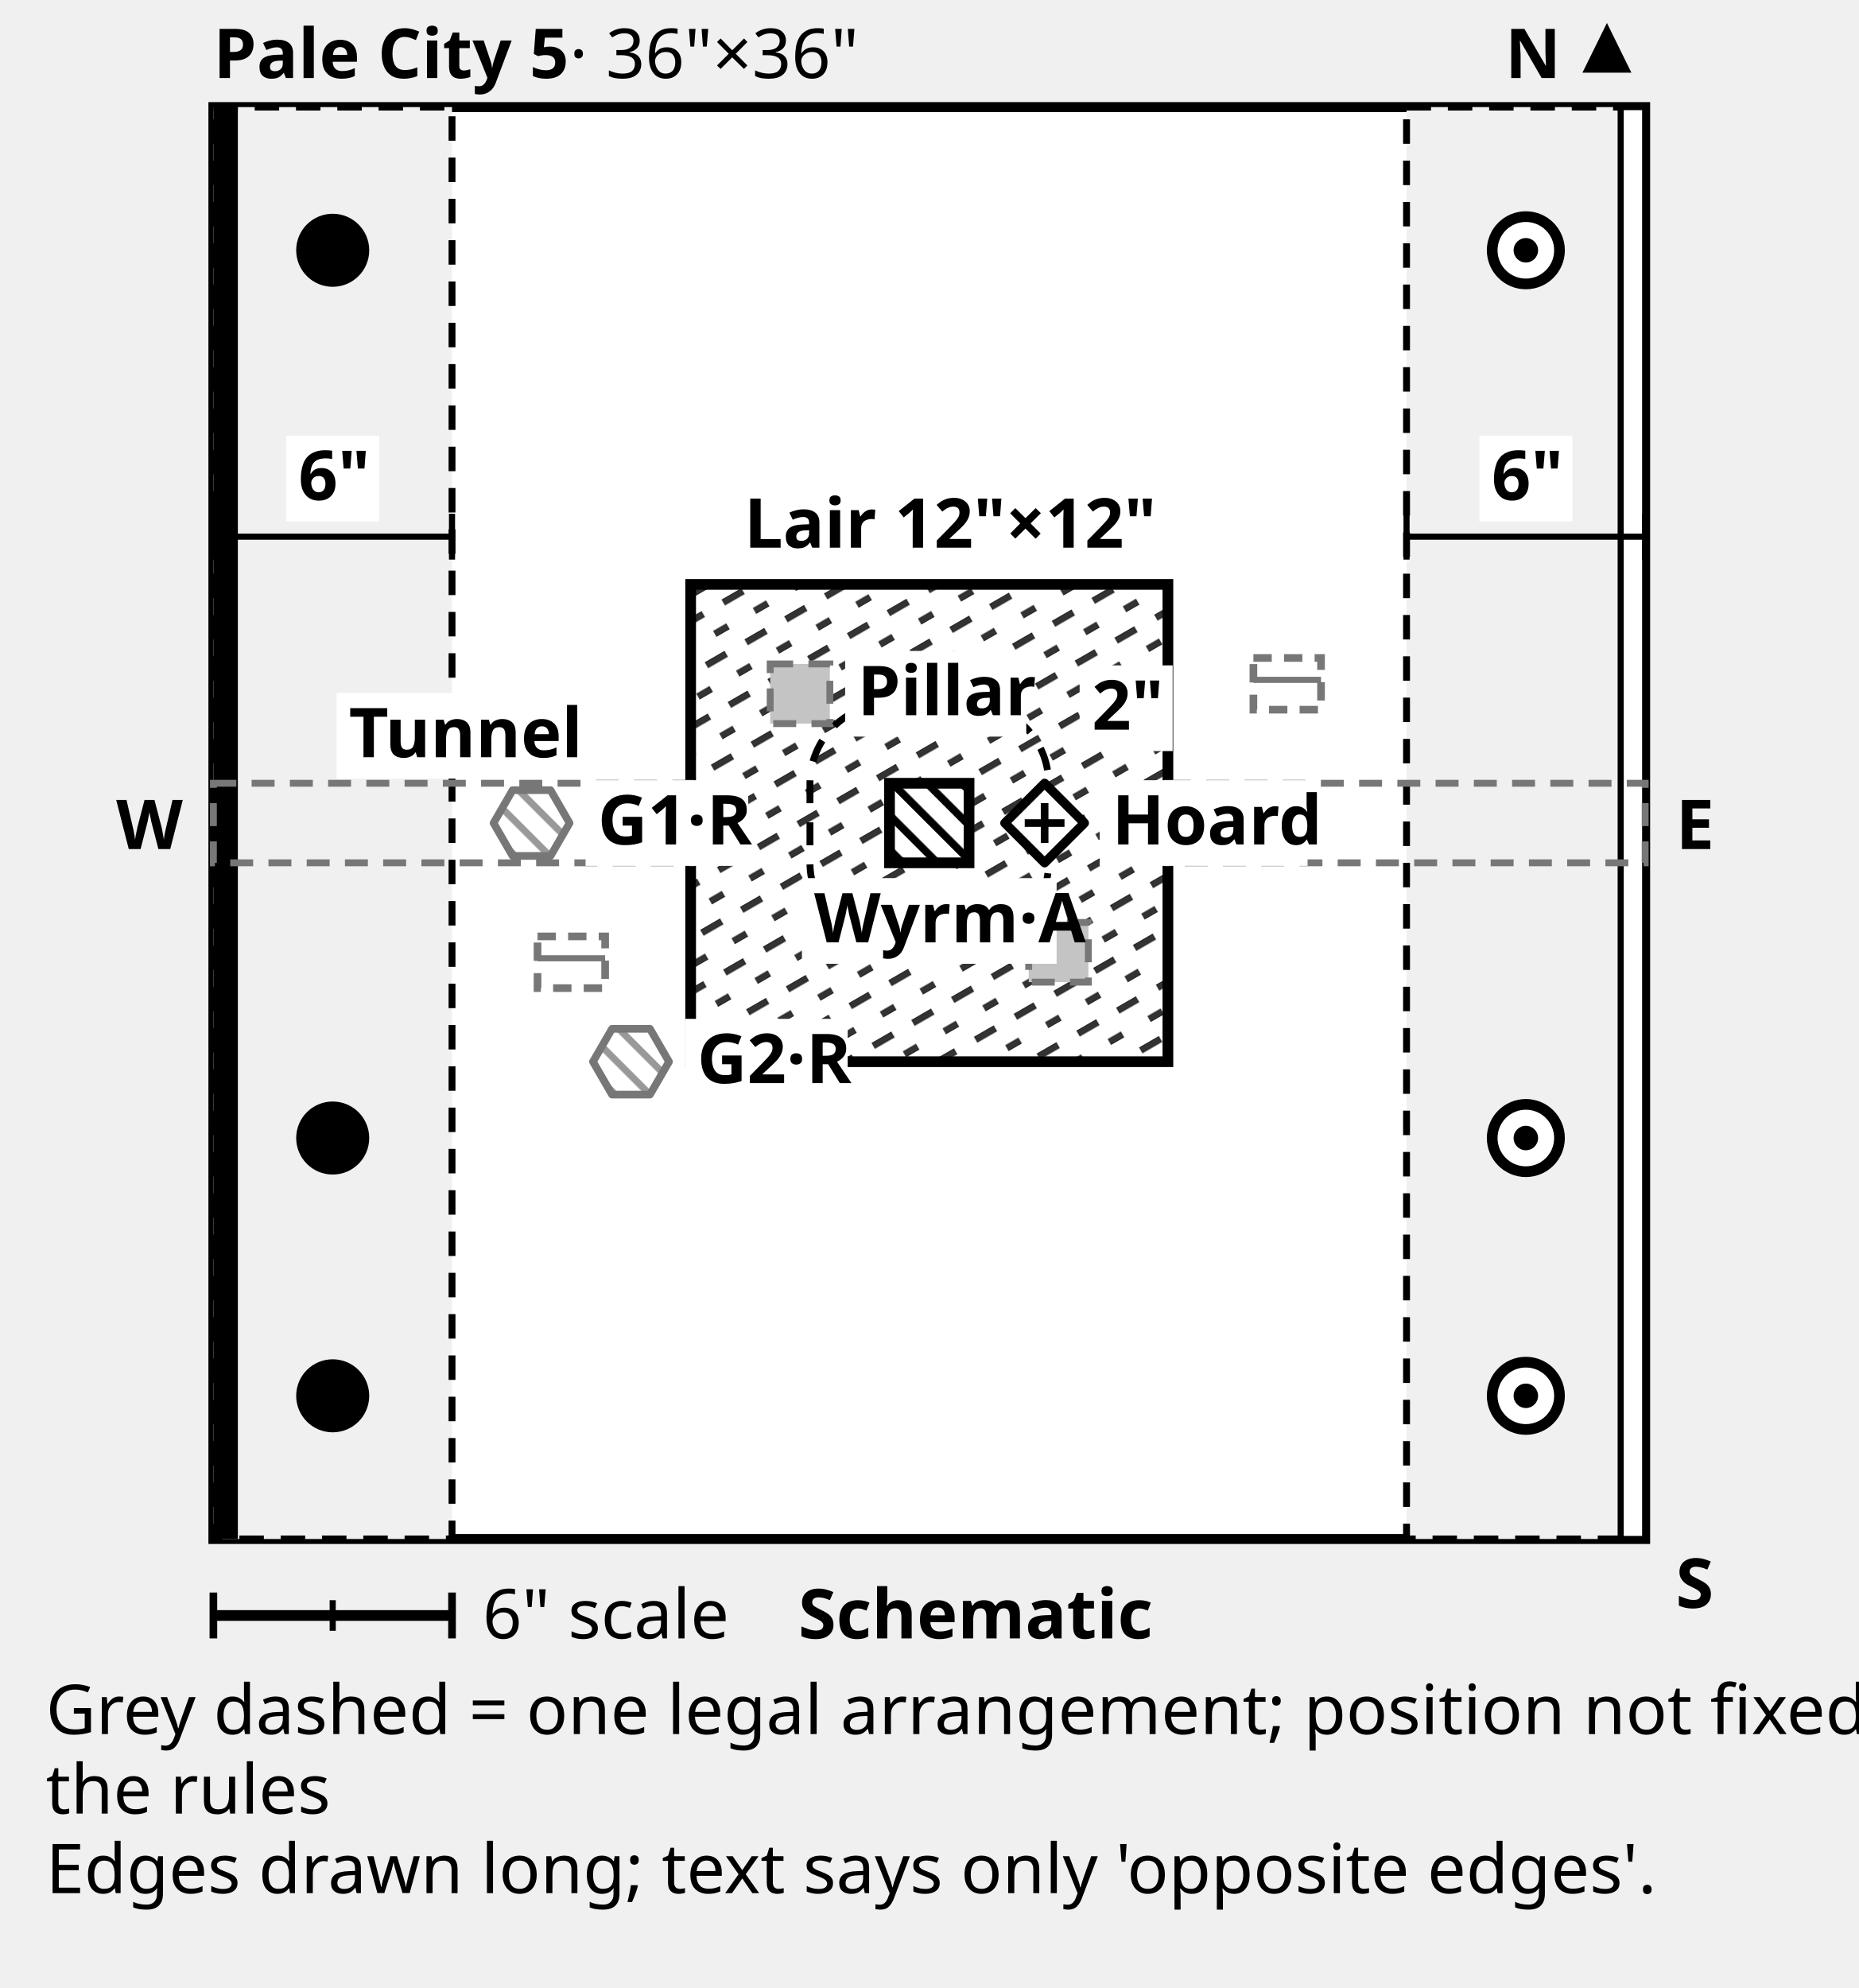
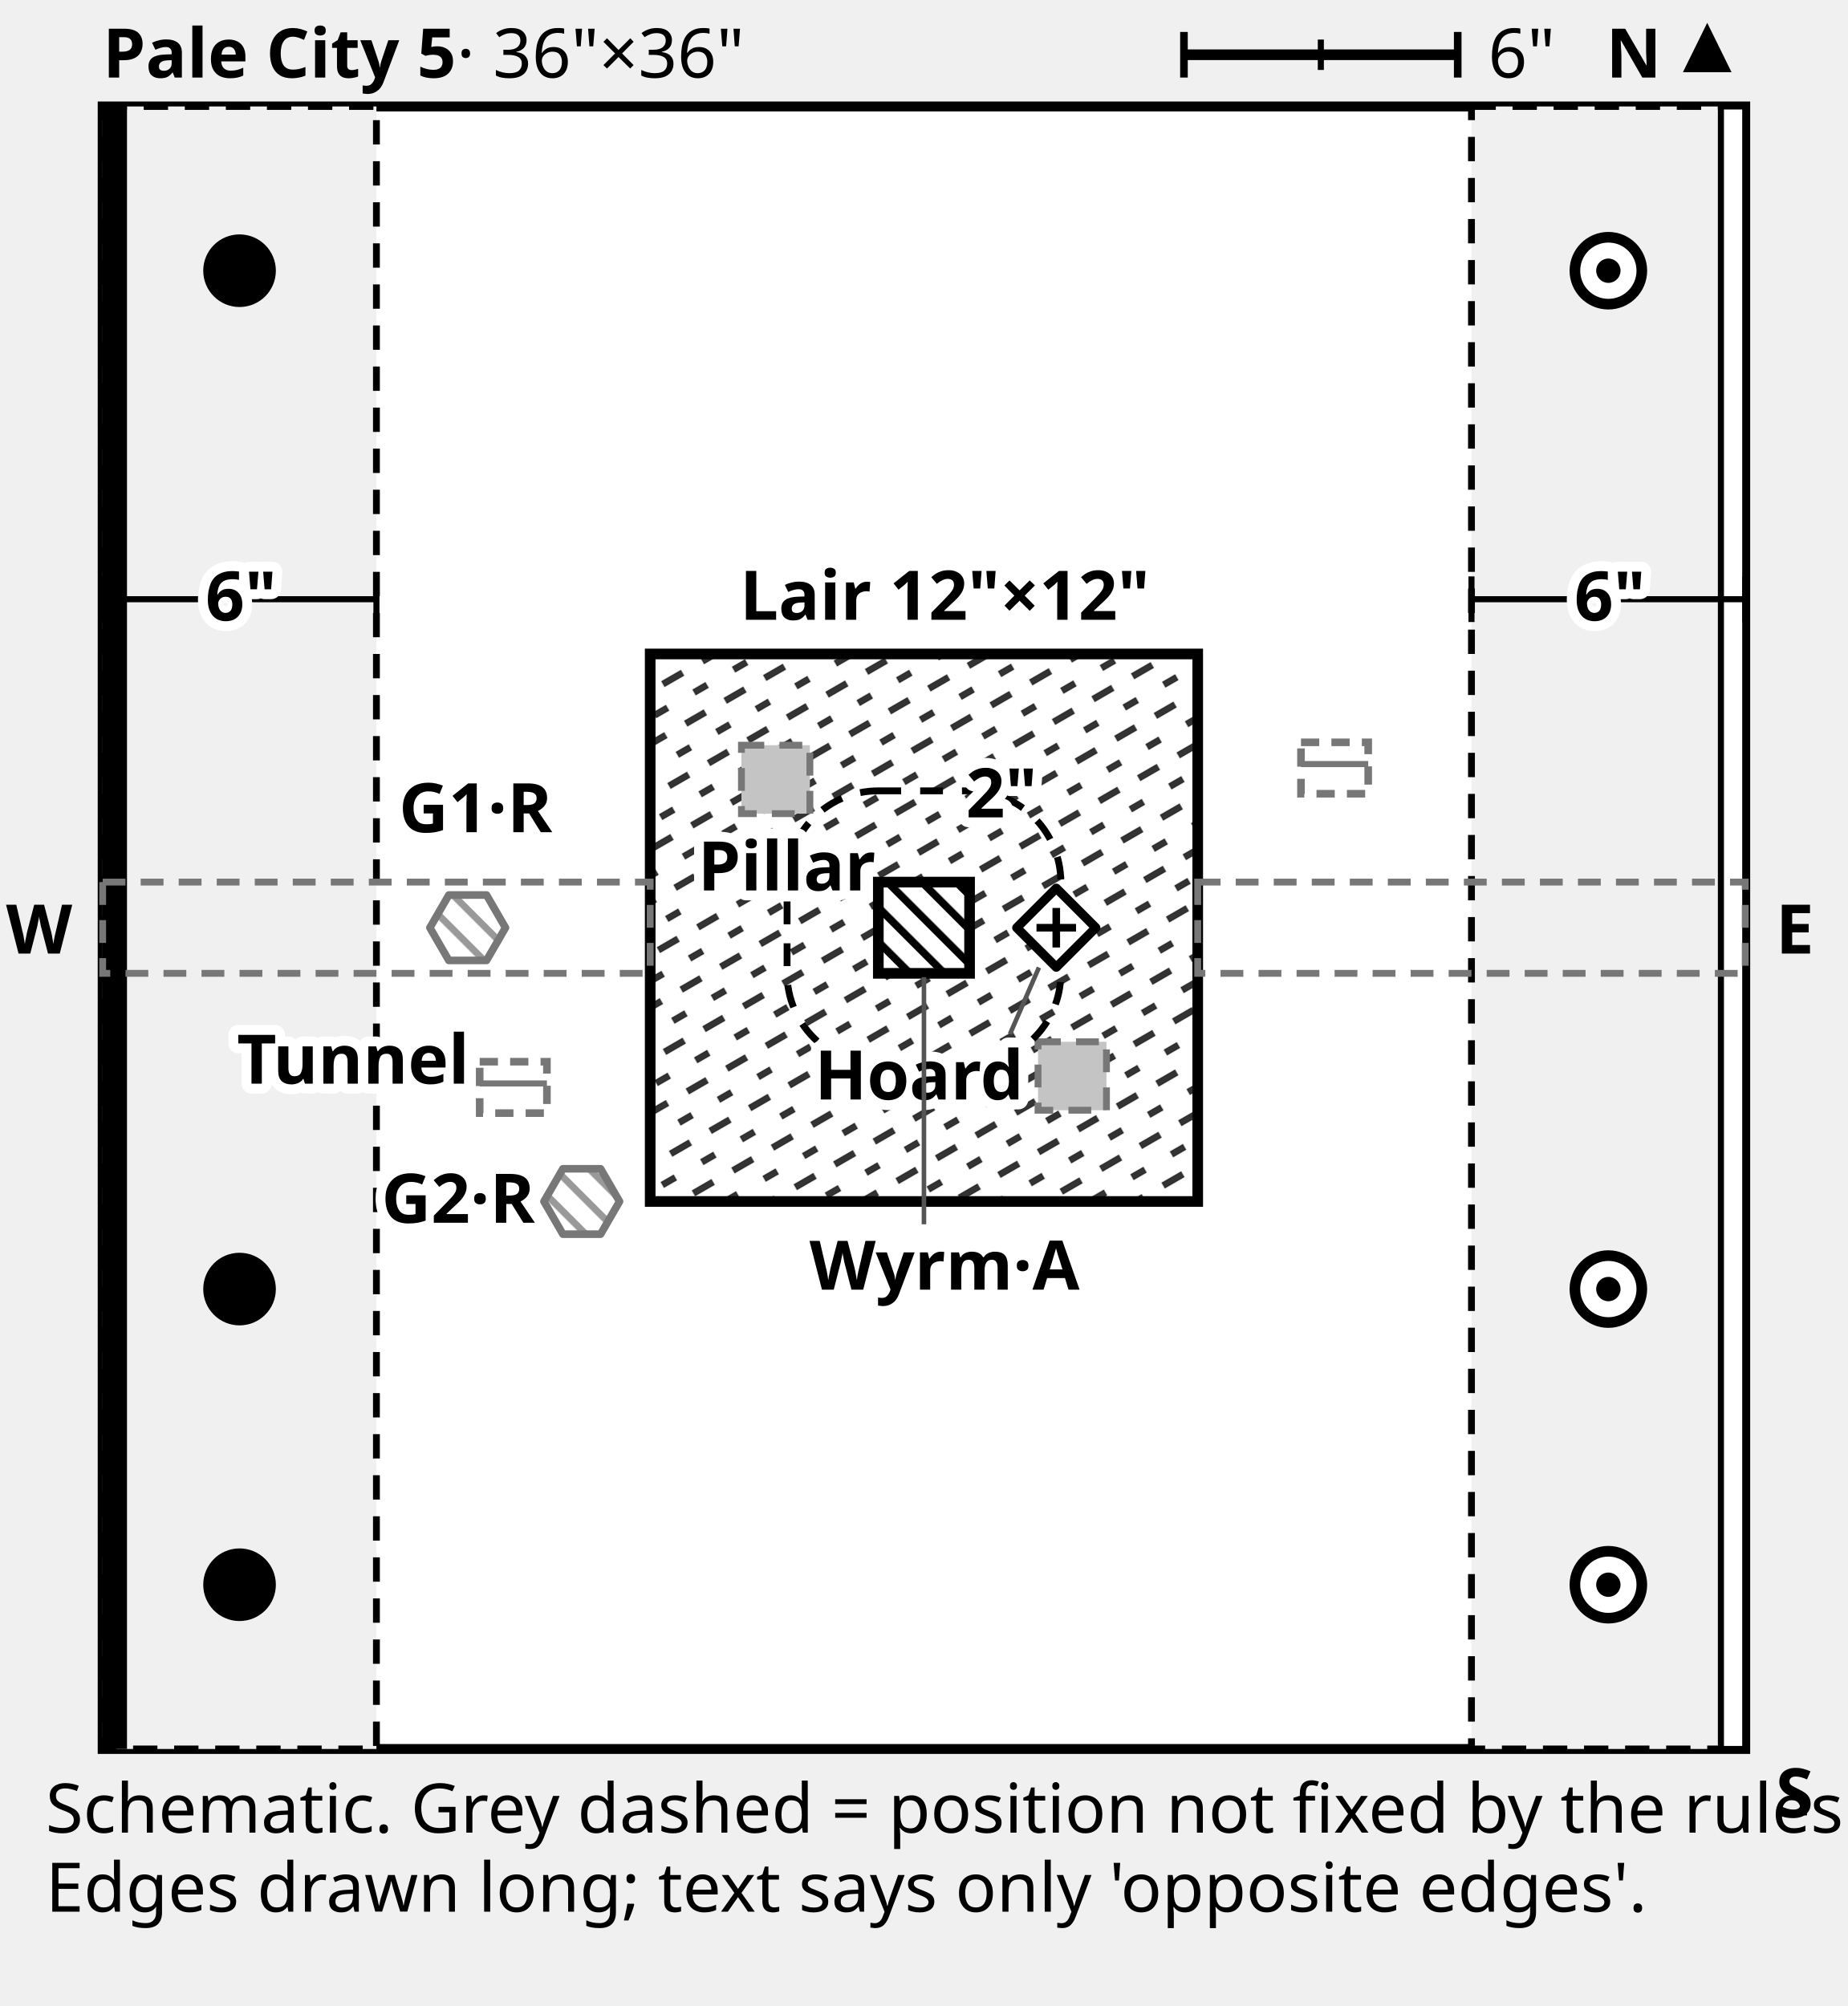
- <svg xmlns="http://www.w3.org/2000/svg" width="243pt" height="259.9pt" viewBox="0 0 243 259.9">
+ <svg xmlns="http://www.w3.org/2000/svg" width="243pt" height="263.8pt" viewBox="0 0 243 263.8">
  <defs>
    <pattern id="p-cover" width="5" height="5" patternUnits="userSpaceOnUse" patternTransform="rotate(45)">
      <rect width="5" height="5" fill="#fff" />
      <path d="M0 0.5H5M0.5 0V5" stroke="#444" stroke-width="0.7" fill="none" />
    </pattern>
    <pattern id="p-diff" width="4" height="4" patternUnits="userSpaceOnUse">
      <rect width="4" height="4" fill="#fff" />
      <circle cx="1" cy="1" r="0.75" fill="#222" />
      <circle cx="3" cy="3" r="0.75" fill="#222" />
    </pattern>
    <pattern id="p-imp" width="2.4" height="2.4" patternUnits="userSpaceOnUse" patternTransform="rotate(45)">
      <rect width="2.4" height="2.4" fill="#fff" />
      <path d="M0.4 0V2.4" stroke="#000" stroke-width="0.95" fill="none" />
    </pattern>
    <pattern id="p-mon" width="3.2" height="3.2" patternUnits="userSpaceOnUse" patternTransform="rotate(-45)">
      <rect width="3.2" height="3.2" fill="#fff" />
      <path d="M0.5 0V3.2" stroke="#000" stroke-width="1" fill="none" />
    </pattern>
    <pattern id="p-aoe" width="4" height="4" patternUnits="userSpaceOnUse" patternTransform="rotate(-45)">
      <rect width="4" height="4" fill="#fff" />
      <path d="M0.5 0V4" stroke="#777" stroke-width="1.4" fill="none" />
    </pattern>
  </defs>
  <defs>
    <pattern id="p-cover-l" width="5" height="5" patternUnits="userSpaceOnUse" patternTransform="rotate(45)">
      <rect width="5" height="5" fill="#fff" />
      <path d="M0 0.5H5M0.5 0V5" stroke="#aaa" stroke-width="0.6" fill="none" />
    </pattern>
    <pattern id="p-diff-l" width="4" height="4" patternUnits="userSpaceOnUse">
      <rect width="4" height="4" fill="#fff" />
      <circle cx="1" cy="1" r="0.7" fill="#999" />
      <circle cx="3" cy="3" r="0.7" fill="#999" />
    </pattern>
    <pattern id="p-imp-l" width="2.6" height="2.6" patternUnits="userSpaceOnUse" patternTransform="rotate(45)">
      <rect width="2.6" height="2.6" fill="#fff" />
      <path d="M0.4 0V2.6" stroke="#aaa" stroke-width="0.8" fill="none" />
    </pattern>
    <pattern id="p-mon-l" width="3.2" height="3.2" patternUnits="userSpaceOnUse" patternTransform="rotate(-45)">
      <rect width="3.2" height="3.2" fill="#fff" />
      <path d="M0.5 0V3.2" stroke="#999" stroke-width="0.9" fill="none" />
    </pattern>
    <pattern id="p-water" width="6" height="4" patternUnits="userSpaceOnUse">
      <rect width="6" height="4" fill="#fff" />
      <path d="M0 2.2Q1.5 0.4 3 2.2T6 2.2" stroke="#333" stroke-width="0.8" fill="none" />
    </pattern>
    <pattern id="p-water-l" width="6" height="4" patternUnits="userSpaceOnUse">
      <rect width="6" height="4" fill="#fff" />
      <path d="M0 2.2Q1.5 0.4 3 2.2T6 2.2" stroke="#aaa" stroke-width="0.8" fill="none" />
    </pattern>
    <pattern id="p-slip" width="6" height="6" patternUnits="userSpaceOnUse" patternTransform="rotate(-30)">
      <rect width="6" height="6" fill="#fff" />
      <path d="M0.5 1.5H3.5M3.5 4.5H5.5" stroke="#333" stroke-width="0.9" fill="none" />
    </pattern>
    <pattern id="p-slip-l" width="6" height="6" patternUnits="userSpaceOnUse" patternTransform="rotate(-30)">
      <rect width="6" height="6" fill="#fff" />
      <path d="M0.5 1.5H3.5M3.5 4.5H5.5" stroke="#aaa" stroke-width="0.9" fill="none" />
    </pattern>
-     <clipPath id="bclip">
-       <rect x="22.5" y="14" width="198" height="198" />
-     </clipPath>
    <pattern id="p-dark" width="4" height="4" patternUnits="userSpaceOnUse">
      <rect width="4" height="4" fill="#d9d9d9" />
      <path d="M0 4L4 0" stroke="#fff" stroke-width="0.9" fill="none" />
    </pattern>
+     <pattern id="p-diffo" width="4" height="4" patternUnits="userSpaceOnUse">
+       <circle cx="1" cy="1" r="0.8" fill="#222" />
+       <circle cx="3" cy="3" r="0.8" fill="#222" />
+     </pattern>
+     <pattern id="p-diffo-l" width="4" height="4" patternUnits="userSpaceOnUse">
+       <circle cx="1" cy="1" r="0.8" fill="#999" />
+       <circle cx="3" cy="3" r="0.8" fill="#999" />
+     </pattern>
+     <pattern id="p-chasm" width="6" height="6" patternUnits="userSpaceOnUse">
+       <rect width="6" height="6" fill="#d4d4d4" />
+       <path d="M1.5 0V6M4.5 0V6" stroke="#333" stroke-width="1.1" stroke-dasharray="2.6 1.6" fill="none" />
+     </pattern>
+     <pattern id="p-chasm-l" width="6" height="6" patternUnits="userSpaceOnUse">
+       <rect width="6" height="6" fill="#efefef" />
+       <path d="M1.5 0V6M4.5 0V6" stroke="#aaa" stroke-width="1.1" stroke-dasharray="2.6 1.6" fill="none" />
+     </pattern>
+     <clipPath id="bclip">
+       <rect x="13.5" y="14" width="216" height="216" />
+     </clipPath>
  </defs>
-   <rect x="27.9" y="14" width="187.2" height="187.2" fill="#fff" stroke="#000" stroke-width="1.3" />
-   <rect x="27.9" y="14" width="31.2" height="187.2" fill="#f0f0f0" stroke="#000" stroke-width="0.9" stroke-dasharray="3.2 2.2" />
-   <rect x="27.9" y="14" width="3.2" height="187.2" fill="#000" />
-   <line x1="27.9" y1="70.16" x2="59.1" y2="70.16" stroke="#000" stroke-width="0.8" stroke-linecap="butt" />
-   <line x1="27.9" y1="67.16" x2="27.9" y2="73.16" stroke="#000" stroke-width="0.8" stroke-linecap="butt" />
-   <line x1="59.1" y1="67.16" x2="59.1" y2="73.16" stroke="#000" stroke-width="0.8" stroke-linecap="butt" />
-   <rect x="183.9" y="14" width="31.2" height="187.2" fill="#f0f0f0" stroke="#000" stroke-width="0.9" stroke-dasharray="3.2 2.2" />
-   <rect x="211.9" y="14" width="3.2" height="187.2" fill="#fff" stroke="#000" stroke-width="0.8" />
-   <line x1="183.9" y1="70.16" x2="215.1" y2="70.16" stroke="#000" stroke-width="0.8" stroke-linecap="butt" />
-   <line x1="183.9" y1="67.16" x2="183.9" y2="73.16" stroke="#000" stroke-width="0.8" stroke-linecap="butt" />
-   <line x1="215.1" y1="67.16" x2="215.1" y2="73.16" stroke="#000" stroke-width="0.8" stroke-linecap="butt" />
-   <rect x="90.3" y="76.4" width="62.4" height="62.4" fill="url(#p-slip)" stroke="#000" stroke-width="1.4" />
-   <rect x="27.9" y="102.4" width="62.4" height="10.4" fill="none" stroke="#777" stroke-width="0.9" stroke-dasharray="3 2" />
-   <rect x="152.7" y="102.4" width="62.4" height="10.4" fill="none" stroke="#777" stroke-width="0.9" stroke-dasharray="3 2" />
-   <rect x="100.7" y="86.8" width="7.8" height="7.8" fill="#c4c4c4" stroke="#777" stroke-width="0.9" stroke-dasharray="3 2" />
-   <rect x="134.5" y="120.6" width="7.8" height="7.8" fill="#c4c4c4" stroke="#777" stroke-width="0.9" stroke-dasharray="3 2" />
-   <g clip-path="url(#bclip)">
-     <path d="M116.3 92 H126.7 A10.4 10.4 0 0 1 137.1 102.4 V112.8 A10.4 10.4 0 0 1 126.7 123.2 H116.3 A10.4 10.4 0 0 1 105.9 112.8 V102.4 A10.4 10.4 0 0 1 116.3 92 Z" fill="none" stroke="#000" stroke-width="0.9" stroke-linecap="butt" stroke-linejoin="round" stroke-dasharray="3 2.5" />
+   <rect x="13.5" y="14" width="216" height="216" fill="#fff" stroke="#000" stroke-width="1.3" />
+   <g data-glyph="zone-A">
+     <rect x="13.5" y="14" width="36" height="216" fill="#f0f0f0" stroke="#000" stroke-width="0.9" stroke-dasharray="3.2 2.2" />
+     <rect x="13.5" y="14" width="3.2" height="216" fill="#000" />
  </g>
-   <polygon points="136.58,102.4 141.78,107.6 136.58,112.8 131.38,107.6" fill="#fff" stroke="#000" stroke-width="1.2" stroke-linejoin="round" />
-   <line x1="133.98" y1="107.6" x2="139.18" y2="107.6" stroke="#000" stroke-width="1" stroke-linecap="butt" />
-   <line x1="136.58" y1="105" x2="136.58" y2="110.2" stroke="#000" stroke-width="1" stroke-linecap="butt" />
-   <rect x="70.28" y="122.42" width="8.84" height="6.76" fill="#fff" stroke="#777" stroke-width="1" stroke-dasharray="2.4 1.6" />
-   <line x1="70.28" y1="125.28" x2="79.12" y2="125.28" stroke="#777" stroke-width="0.8" stroke-linecap="butt" />
-   <rect x="163.88" y="86.02" width="8.84" height="6.76" fill="#fff" stroke="#777" stroke-width="1" stroke-dasharray="2.4 1.6" />
-   <line x1="163.88" y1="88.88" x2="172.72" y2="88.88" stroke="#777" stroke-width="0.8" stroke-linecap="butt" />
-   <rect x="116.3" y="102.4" width="10.4" height="10.4" fill="url(#p-mon)" stroke="#000" stroke-width="1.4" />
-   <polygon points="74.47,107.6 71.98,111.9 67.02,111.9 64.53,107.6 67.02,103.3 71.98,103.3" fill="url(#p-mon-l)" stroke="#777" stroke-width="1" stroke-linejoin="round" />
-   <polygon points="87.47,138.8 84.98,143.1 80.02,143.1 77.53,138.8 80.02,134.5 84.98,134.5" fill="url(#p-mon-l)" stroke="#777" stroke-width="1" stroke-linejoin="round" />
-   <circle cx="43.5" cy="32.72" r="4.4" fill="#000" stroke="#000" stroke-width="0.75" />
-   <circle cx="43.5" cy="148.78" r="4.4" fill="#000" stroke="#000" stroke-width="0.75" />
-   <circle cx="43.5" cy="182.48" r="4.4" fill="#000" stroke="#000" stroke-width="0.75" />
-   <circle cx="199.5" cy="32.72" r="4.4" fill="#fff" stroke="#000" stroke-width="1.4" />
-   <circle cx="199.5" cy="32.72" r="1.6" fill="#000" />
-   <circle cx="199.5" cy="148.78" r="4.4" fill="#fff" stroke="#000" stroke-width="1.4" />
-   <circle cx="199.5" cy="148.78" r="1.6" fill="#000" />
-   <circle cx="199.5" cy="182.48" r="4.4" fill="#fff" stroke="#000" stroke-width="1.4" />
-   <circle cx="199.5" cy="182.48" r="1.6" fill="#000" />
-   <rect x="37.42" y="56.96" width="12.16" height="11.2" fill="#fff" />
-   <text x="39.02" y="65.36" font-weight="600" font-family="'Source Sans 3'" font-size="9" fill="#000">6"</text>
-   <rect x="193.42" y="56.96" width="12.16" height="11.2" fill="#fff" />
-   <text x="195.02" y="65.36" font-weight="600" font-family="'Source Sans 3'" font-size="9" fill="#000">6"</text>
-   <rect x="95.68" y="63.2" width="51.64" height="11.2" fill="#fff" />
-   <text x="97.28" y="71.6" font-weight="600" font-family="'Source Sans 3'" font-size="9" fill="#000">Lair 12"×12"</text>
-   <rect x="44" y="90.6" width="30.2" height="11.2" fill="#fff" />
-   <text x="45.6" y="99" font-weight="600" font-family="'Source Sans 3'" font-size="9" fill="#000">Tunnel</text>
-   <rect x="110.5" y="85.1" width="23.68" height="11.2" fill="#fff" />
-   <text x="112.1" y="93.5" font-weight="600" font-family="'Source Sans 3'" font-size="9" fill="#000">Pillar</text>
-   <rect x="141.16" y="86.99" width="12.16" height="11.2" fill="#fff" />
-   <text x="142.76" y="95.39" font-weight="600" font-family="'Source Sans 3'" font-size="9" fill="#000">2"</text>
-   <rect x="143.78" y="102" width="27.18" height="11.2" fill="#fff" />
-   <text x="145.38" y="110.4" font-weight="600" font-family="'Source Sans 3'" font-size="9" fill="#000">Hoard</text>
-   <rect x="104.85" y="114.8" width="33.3" height="11.2" fill="#fff" />
-   <text x="106.45" y="123.2" font-weight="600" font-family="'Source Sans 3'" font-size="9" fill="#000">Wyrm·A</text>
-   <rect x="76.56" y="102" width="21.27" height="11.2" fill="#fff" />
-   <text x="78.16" y="110.4" font-weight="600" font-family="'Source Sans 3'" font-size="9" fill="#000">G1·R</text>
-   <rect x="89.56" y="133.2" width="21.27" height="11.2" fill="#fff" />
-   <text x="91.16" y="141.6" font-weight="600" font-family="'Source Sans 3'" font-size="9" fill="#000">G2·R</text>
-   <text x="27.9" y="10.2" font-weight="700" font-family="'Source Sans 3'" font-size="9" fill="#000">Pale City 5</text>
-   <text x="74.45" y="10.2" font-weight="400" font-family="'Source Sans 3'" font-size="9" fill="#000">·  36"×36"</text>
-   <polygon points="210.1,3 206.9,9.5 213.3,9.5" fill="#000" />
-   <text x="204.1" y="10.2" font-weight="700" font-family="'Source Sans 3'" font-size="9" fill="#000" text-anchor="end">N</text>
-   <text x="23.9" y="111" font-weight="700" font-family="'Source Sans 3'" font-size="9" fill="#000" text-anchor="end">W</text>
-   <text x="219.1" y="111" font-weight="700" font-family="'Source Sans 3'" font-size="9" fill="#000">E</text>
-   <line x1="27.9" y1="211.2" x2="59.1" y2="211.2" stroke="#000" stroke-width="1.4" stroke-linecap="butt" />
-   <line x1="27.9" y1="208.2" x2="27.9" y2="214.2" stroke="#000" stroke-width="1" stroke-linecap="butt" />
-   <line x1="59.1" y1="208.2" x2="59.1" y2="214.2" stroke="#000" stroke-width="1" stroke-linecap="butt" />
-   <line x1="43.5" y1="209.2" x2="43.5" y2="213.2" stroke="#000" stroke-width="0.8" stroke-linecap="butt" />
-   <text x="63.1" y="214.2" font-weight="400" font-family="'Source Sans 3'" font-size="9" fill="#000">6" scale</text>
-   <text x="104.38" y="214.2" font-weight="600" font-family="'Source Sans 3'" font-size="9" fill="#000">Schematic</text>
-   <text x="215.1" y="214.2" font-family="'Source Sans 3'" font-size="9" fill="#000" />
-   <text x="219.1" y="210.2" font-weight="700" font-family="'Source Sans 3'" font-size="9" fill="#000">S</text>
-   <text x="6" y="226.7" font-weight="400" font-family="'Source Sans 3'" font-size="9" fill="#000">Grey dashed = one legal arrangement; position not fixed by</text>
-   <text x="6" y="237.1" font-weight="400" font-family="'Source Sans 3'" font-size="9" fill="#000">the rules</text>
-   <text x="6" y="247.5" font-weight="400" font-family="'Source Sans 3'" font-size="9" fill="#000">Edges drawn long; text says only 'opposite edges'.</text>
+   <g data-glyph="dim">
+     <line x1="13.5" y1="78.8" x2="49.5" y2="78.8" stroke="#000" stroke-width="0.8" stroke-linecap="butt" />
+     <line x1="13.5" y1="75.8" x2="13.5" y2="81.8" stroke="#000" stroke-width="0.8" stroke-linecap="butt" />
+     <line x1="49.5" y1="75.8" x2="49.5" y2="81.8" stroke="#000" stroke-width="0.8" stroke-linecap="butt" />
+   </g>
+   <g data-glyph="zone-B">
+     <rect x="193.5" y="14" width="36" height="216" fill="#f0f0f0" stroke="#000" stroke-width="0.9" stroke-dasharray="3.2 2.2" />
+     <rect x="226.3" y="14" width="3.2" height="216" fill="#fff" stroke="#000" stroke-width="0.8" />
+   </g>
+   <g data-glyph="dim">
+     <line x1="193.5" y1="78.8" x2="229.5" y2="78.8" stroke="#000" stroke-width="0.8" stroke-linecap="butt" />
+     <line x1="193.5" y1="75.8" x2="193.5" y2="81.8" stroke="#000" stroke-width="0.8" stroke-linecap="butt" />
+     <line x1="229.5" y1="75.8" x2="229.5" y2="81.8" stroke="#000" stroke-width="0.8" stroke-linecap="butt" />
+   </g>
+   <g data-glyph="ter-slippery">
+     <rect x="85.5" y="86" width="72" height="72" fill="url(#p-slip)" stroke="#000" stroke-width="1.4" />
+   </g>
+   <g data-glyph="ter-open" data-state="illus">
+     <rect x="13.5" y="116" width="72" height="12" fill="none" stroke="#777" stroke-width="0.9" stroke-dasharray="3 2" />
+   </g>
+   <g data-glyph="ter-open" data-state="illus">
+     <rect x="157.5" y="116" width="72" height="12" fill="none" stroke="#777" stroke-width="0.9" stroke-dasharray="3 2" />
+   </g>
+   <g data-glyph="ter-blocking" data-state="illus">
+     <rect x="97.5" y="98" width="9" height="9" fill="#c4c4c4" stroke="#777" stroke-width="0.9" stroke-dasharray="3 2" />
+   </g>
+   <g data-glyph="ter-blocking" data-state="illus">
+     <rect x="136.5" y="137" width="9" height="9" fill="#c4c4c4" stroke="#777" stroke-width="0.9" stroke-dasharray="3 2" />
+   </g>
+   <g data-glyph="ring">
+     <g clip-path="url(#bclip)">
+       <path d="M115.5 104 H127.5 A12 12 0 0 1 139.5 116 V128 A12 12 0 0 1 127.5 140 H115.5 A12 12 0 0 1 103.5 128 V116 A12 12 0 0 1 115.5 104 Z" fill="none" stroke="#000" stroke-width="0.9" stroke-linecap="butt" stroke-linejoin="round" stroke-dasharray="3 2.5" />
+     </g>
+   </g>
+   <g data-glyph="obj">
+     <polygon points="138.9,116.8 144.1,122 138.9,127.2 133.7,122" fill="#fff" stroke="#000" stroke-width="1.2" stroke-linejoin="round" />
+     <line x1="136.3" y1="122" x2="141.5" y2="122" stroke="#000" stroke-width="1" stroke-linecap="butt" />
+     <line x1="138.9" y1="119.4" x2="138.9" y2="124.6" stroke="#000" stroke-width="1" stroke-linecap="butt" />
+   </g>
+   <g data-glyph="chest" data-state="illus">
+     <rect x="63.08" y="139.62" width="8.84" height="6.76" fill="#fff" stroke="#777" stroke-width="1" stroke-dasharray="2.4 1.6" />
+     <line x1="63.08" y1="142.48" x2="71.92" y2="142.48" stroke="#777" stroke-width="0.8" stroke-linecap="butt" />
+   </g>
+   <g data-glyph="chest" data-state="illus">
+     <rect x="171.08" y="97.62" width="8.84" height="6.76" fill="#fff" stroke="#777" stroke-width="1" stroke-dasharray="2.4 1.6" />
+     <line x1="171.08" y1="100.48" x2="179.92" y2="100.48" stroke="#777" stroke-width="0.8" stroke-linecap="butt" />
+   </g>
+   <g data-glyph="mon-L">
+     <rect x="115.5" y="116" width="12" height="12" fill="url(#p-mon)" stroke="#000" stroke-width="1.4" />
+   </g>
+   <g data-glyph="mon" data-state="illus">
+     <polygon points="66.47,122 63.98,126.3 59.02,126.3 56.53,122 59.02,117.7 63.98,117.7" fill="url(#p-mon-l)" stroke="#777" stroke-width="1" stroke-linejoin="round" />
+   </g>
+   <g data-glyph="mon" data-state="illus">
+     <polygon points="81.47,158 78.98,162.3 74.02,162.3 71.53,158 74.02,153.7 78.98,153.7" fill="url(#p-mon-l)" stroke="#777" stroke-width="1" stroke-linejoin="round" />
+   </g>
+   <g data-glyph="hero-A">
+     <circle cx="31.5" cy="35.6" r="4.4" fill="#000" stroke="#000" stroke-width="0.75" />
+   </g>
+   <g data-glyph="hero-A">
+     <circle cx="31.5" cy="169.52" r="4.4" fill="#000" stroke="#000" stroke-width="0.75" />
+   </g>
+   <g data-glyph="hero-A">
+     <circle cx="31.5" cy="208.4" r="4.4" fill="#000" stroke="#000" stroke-width="0.75" />
+   </g>
+   <g data-glyph="hero-B">
+     <circle cx="211.5" cy="35.6" r="4.4" fill="#fff" stroke="#000" stroke-width="1.4" />
+     <circle cx="211.5" cy="35.6" r="1.6" fill="#000" />
+   </g>
+   <g data-glyph="hero-B">
+     <circle cx="211.5" cy="169.52" r="4.4" fill="#fff" stroke="#000" stroke-width="1.4" />
+     <circle cx="211.5" cy="169.52" r="1.6" fill="#000" />
+   </g>
+   <g data-glyph="hero-B">
+     <circle cx="211.5" cy="208.4" r="4.4" fill="#fff" stroke="#000" stroke-width="1.4" />
+     <circle cx="211.5" cy="208.4" r="1.6" fill="#000" />
+   </g>
+   <text x="27.02" y="81.6" font-family="'Source Sans 3'" font-size="9" font-weight="600" fill="#000" stroke="#fff" stroke-width="2.6" stroke-linejoin="round" paint-order="stroke">6"</text>
+   <text x="207.02" y="81.6" font-family="'Source Sans 3'" font-size="9" font-weight="600" fill="#000" stroke="#fff" stroke-width="2.6" stroke-linejoin="round" paint-order="stroke">6"</text>
+   <text x="127.02" y="107.49" font-family="'Source Sans 3'" font-size="9" font-weight="600" fill="#000" stroke="#fff" stroke-width="2.6" stroke-linejoin="round" paint-order="stroke">2"</text>
+   <text x="97.28" y="81.5" font-family="'Source Sans 3'" font-size="9" font-weight="600" fill="#000" stroke="#fff" stroke-width="2.6" stroke-linejoin="round" paint-order="stroke">Lair 12"×12"</text>
+   <text x="31.15" y="142.51" font-family="'Source Sans 3'" font-size="9" font-weight="600" fill="#000" stroke="#fff" stroke-width="2.6" stroke-linejoin="round" paint-order="stroke">Tunnel</text>
+   <text x="91.76" y="117.1" font-family="'Source Sans 3'" font-size="9" font-weight="600" fill="#000" stroke="#fff" stroke-width="2.6" stroke-linejoin="round" paint-order="stroke">Pillar</text>
+   <g data-glyph="leader">
+     <line x1="136.62" y1="127.23" x2="132.81" y2="135.99" stroke="#555" stroke-width="0.6" stroke-linecap="butt" />
+   </g>
+   <text x="107.12" y="144.59" font-family="'Source Sans 3'" font-size="9" font-weight="600" fill="#000" stroke="#fff" stroke-width="2.6" stroke-linejoin="round" paint-order="stroke">Hoard</text>
+   <g data-glyph="leader">
+     <line x1="121.5" y1="128.5" x2="121.5" y2="161" stroke="#555" stroke-width="0.6" stroke-linecap="butt" />
+   </g>
+   <text x="106.45" y="169.6" font-family="'Source Sans 3'" font-size="9" font-weight="600" fill="#000" stroke="#fff" stroke-width="2.6" stroke-linejoin="round" paint-order="stroke">Wyrm·A</text>
+   <text x="52.46" y="109.44" font-family="'Source Sans 3'" font-size="9" font-weight="600" fill="#000" stroke="#fff" stroke-width="2.6" stroke-linejoin="round" paint-order="stroke">G1·R</text>
+   <text x="50.17" y="160.8" font-family="'Source Sans 3'" font-size="9" font-weight="600" fill="#000" stroke="#fff" stroke-width="2.6" stroke-linejoin="round" paint-order="stroke">G2·R</text>
+   <text x="13.5" y="10.2" font-weight="700" font-family="'Source Sans 3'" font-size="9" fill="#000">Pale City 5</text>
+   <text x="60.05" y="10.2" font-weight="400" font-family="'Source Sans 3'" font-size="9" fill="#000">·  36"×36"</text>
+   <g data-glyph="compass">
+     <polygon points="224.5,3 221.3,9.5 227.7,9.5" fill="#000" />
+     <text x="218.5" y="10.2" font-weight="700" font-family="'Source Sans 3'" font-size="9" fill="#000" text-anchor="end">N</text>
+   </g>
+   <g data-glyph="scale">
+     <line x1="155.69" y1="7.2" x2="191.69" y2="7.2" stroke="#000" stroke-width="1.4" stroke-linecap="butt" />
+     <line x1="155.69" y1="4.2" x2="155.69" y2="10.2" stroke="#000" stroke-width="1" stroke-linecap="butt" />
+     <line x1="191.69" y1="4.2" x2="191.69" y2="10.2" stroke="#000" stroke-width="1" stroke-linecap="butt" />
+     <line x1="173.69" y1="5.2" x2="173.69" y2="9.2" stroke="#000" stroke-width="0.8" stroke-linecap="butt" />
+     <text x="195.69" y="10.2" font-weight="400" font-family="'Source Sans 3'" font-size="9" fill="#000">6"</text>
+   </g>
+   <text x="9.5" y="125.4" font-weight="700" font-family="'Source Sans 3'" font-size="9" fill="#000" text-anchor="end">W</text>
+   <text x="233.5" y="125.4" font-weight="700" font-family="'Source Sans 3'" font-size="9" fill="#000">E</text>
+   <text x="233.5" y="239" font-weight="700" font-family="'Source Sans 3'" font-size="9" fill="#000">S</text>
+   <text x="6" y="241" font-weight="400" font-family="'Source Sans 3'" font-size="9" fill="#000">Schematic. Grey dashed = position not fixed by the rules.</text>
+   <text x="6" y="251.4" font-weight="400" font-family="'Source Sans 3'" font-size="9" fill="#000">Edges drawn long; text says only 'opposite edges'.</text>
</svg>
